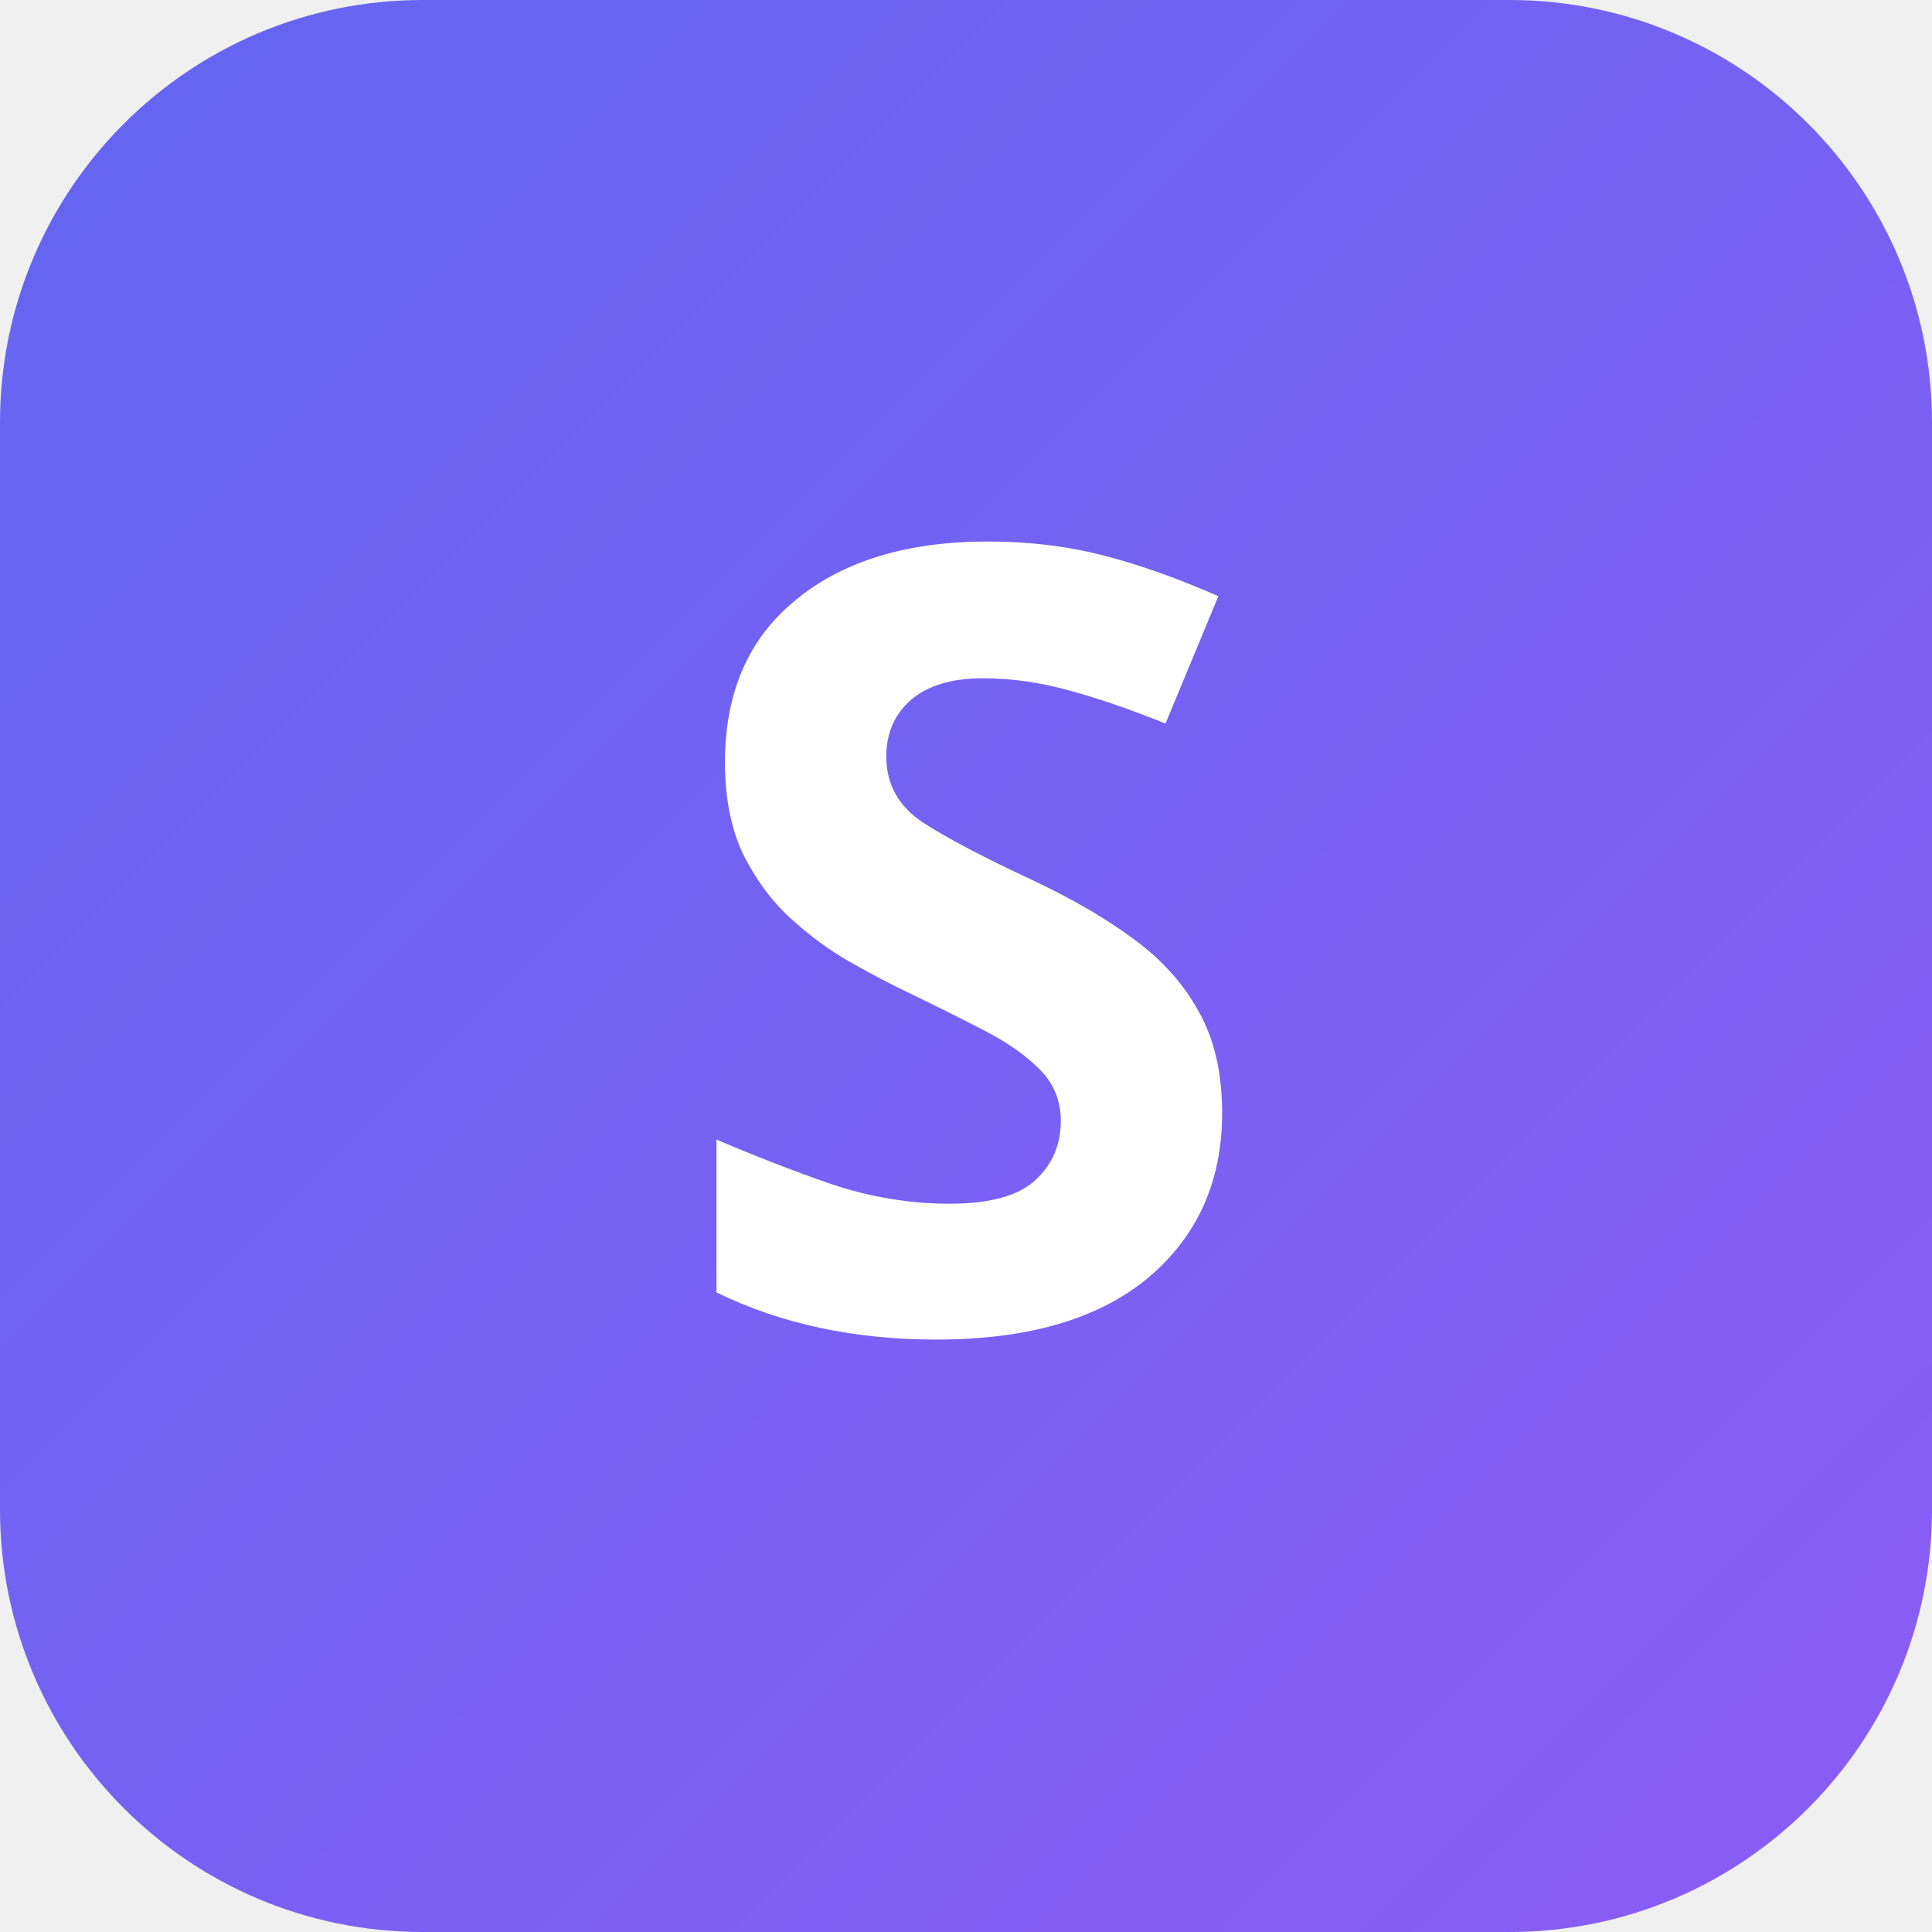
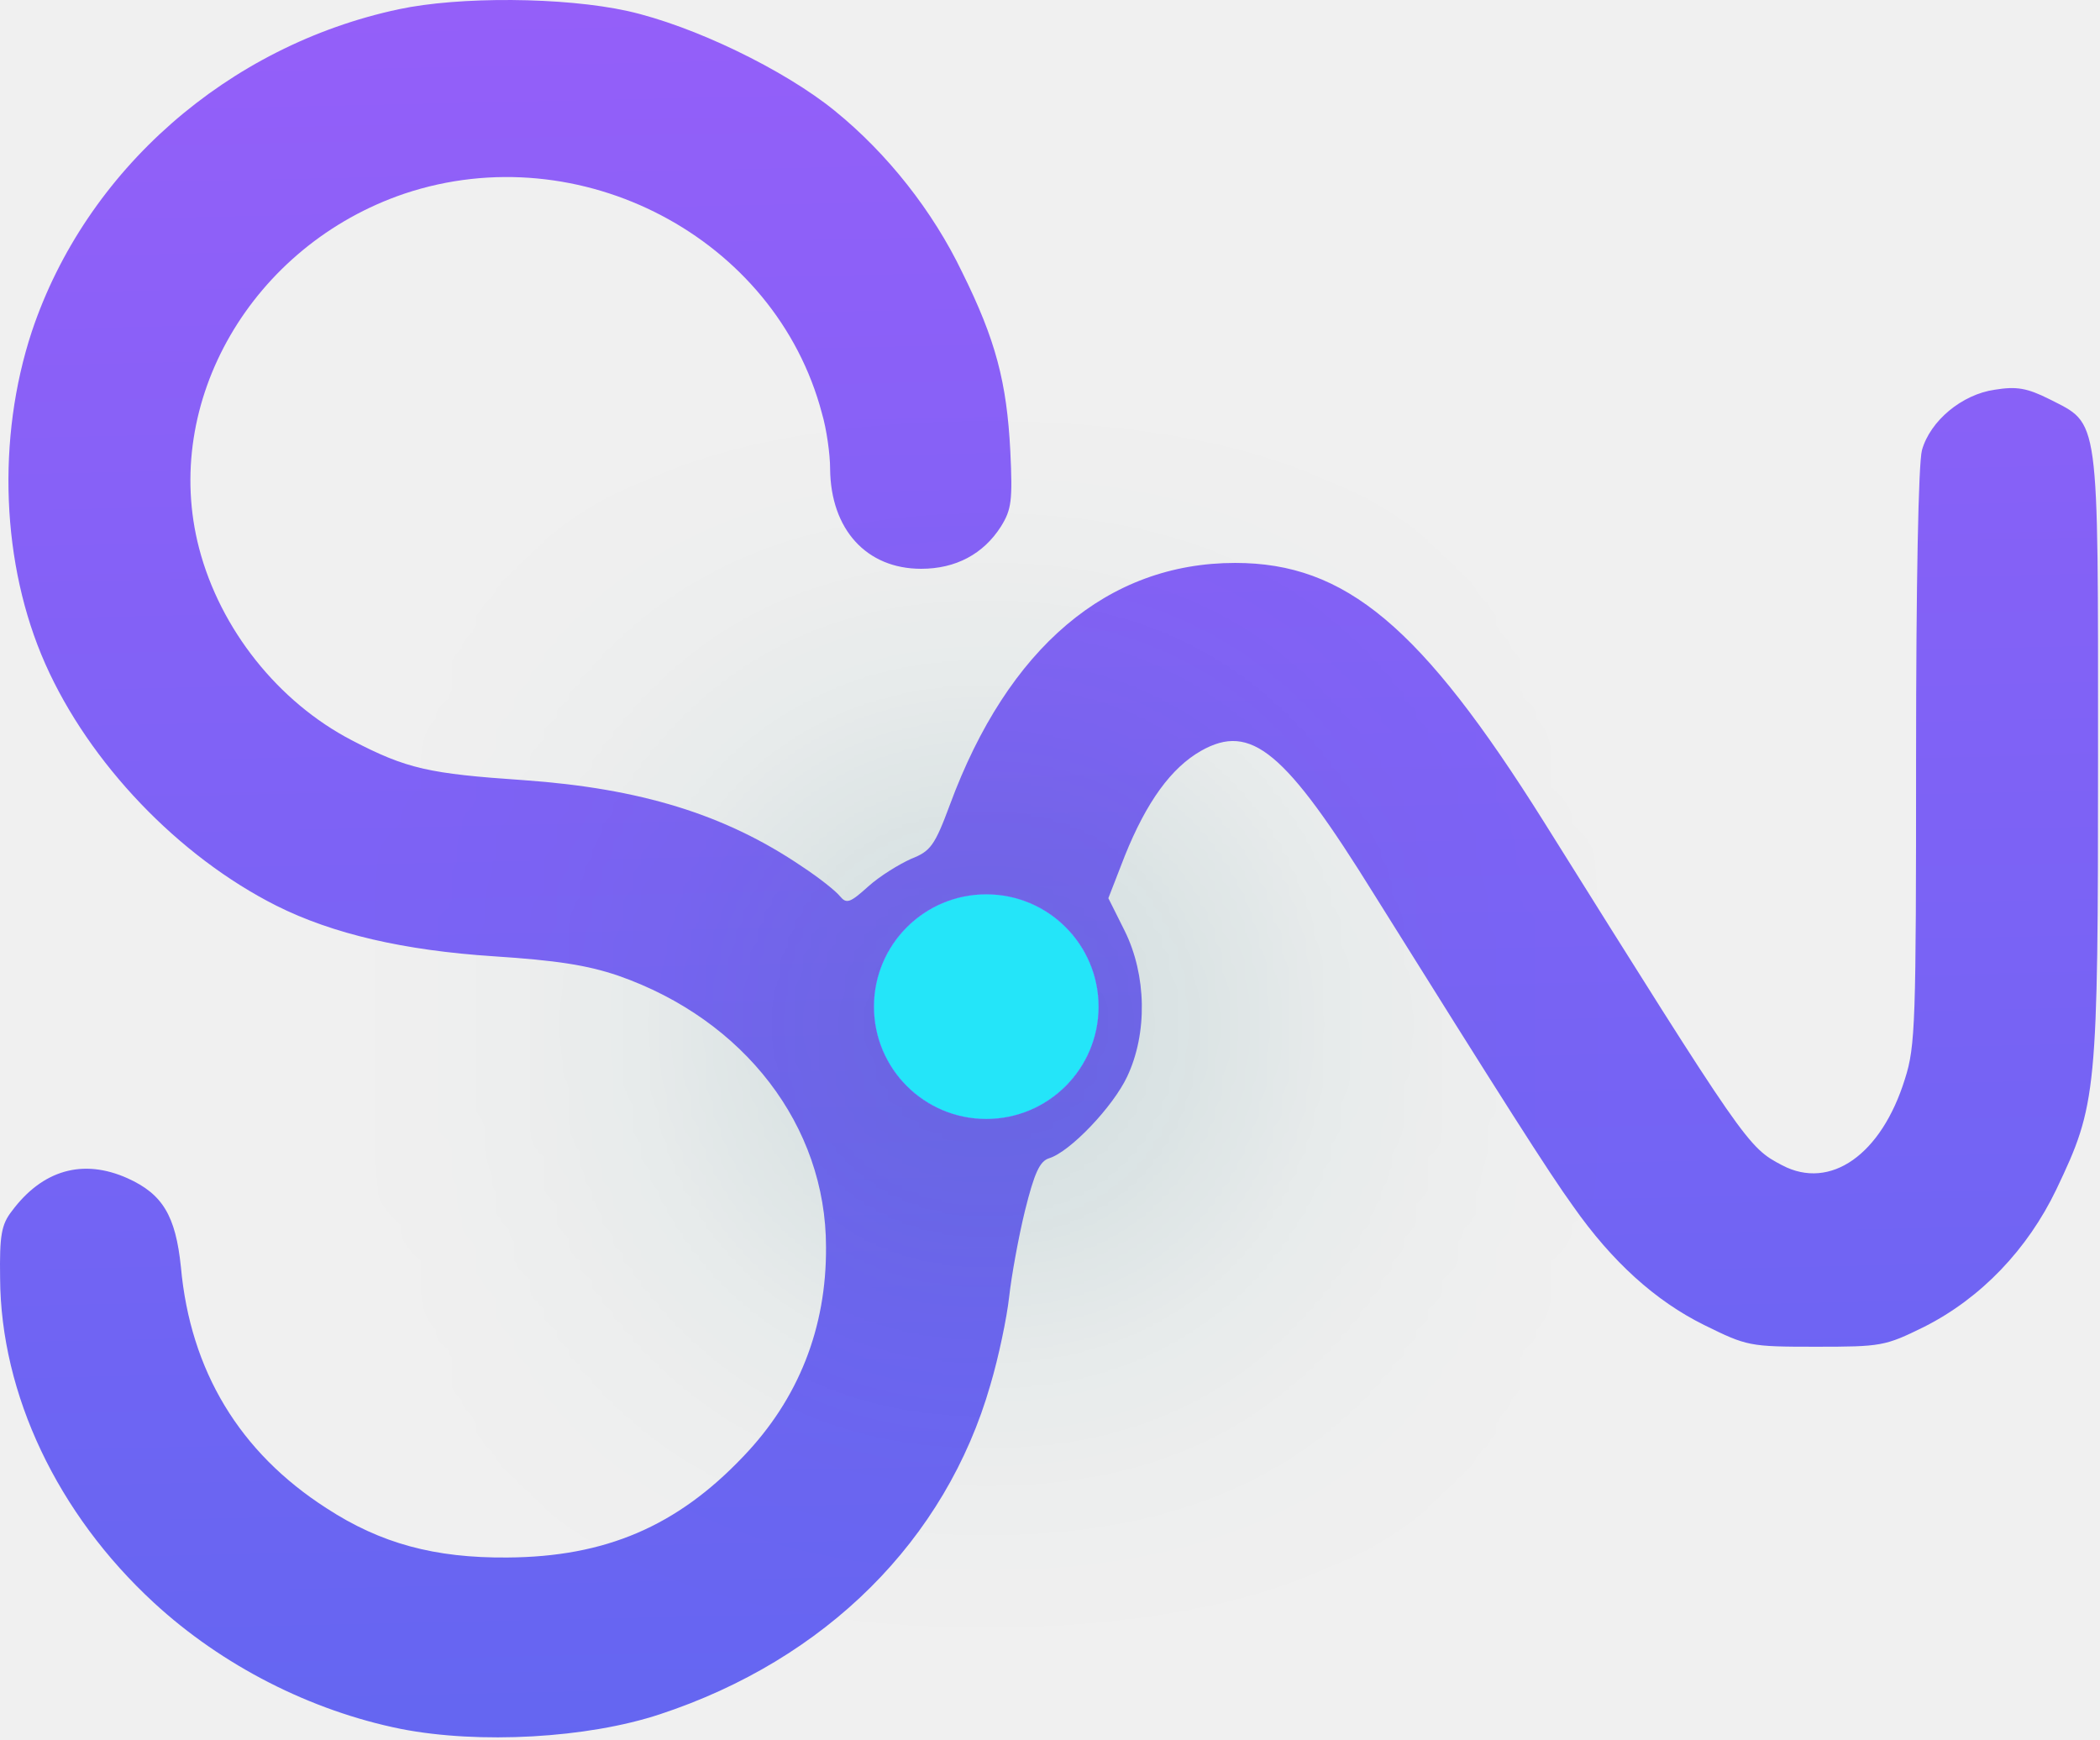
- <svg xmlns="http://www.w3.org/2000/svg" viewBox="0 0 32 32" width="32" height="32">
+ <svg xmlns="http://www.w3.org/2000/svg" width="477" height="395" viewBox="0 0 477 395" fill="none">
+   <path d="M90.556 2.104C51.756 10.371 19.489 38.638 7.223 75.304C-0.777 99.571 0.289 128.238 10.289 150.771C20.289 173.304 40.556 194.504 62.823 205.704C75.623 212.104 91.756 215.838 112.156 217.171C126.423 218.104 133.356 219.171 140.423 221.571C169.089 231.571 187.623 255.704 187.623 283.171C187.756 301.571 181.356 317.704 168.823 330.771C153.756 346.638 137.489 353.571 115.223 353.704C98.689 353.838 86.423 350.504 74.156 342.504C54.423 329.838 43.223 311.304 41.089 287.704C39.889 276.104 36.956 271.171 28.956 267.571C18.823 263.038 9.623 265.704 2.689 275.038C0.289 278.104 -0.111 280.638 0.023 290.238C0.156 316.638 13.089 343.838 34.956 363.971C50.423 378.238 70.556 388.504 91.089 392.638C108.823 396.104 133.356 394.771 149.889 389.304C187.489 376.904 214.823 349.838 224.956 314.504C226.823 308.238 228.689 299.304 229.223 294.504C229.756 289.704 231.356 280.904 232.823 274.904C234.956 266.371 236.156 263.704 238.289 263.038C243.089 261.571 252.823 251.304 256.023 244.504C260.689 234.638 260.423 221.438 255.489 211.438L251.756 203.971L255.489 194.371C260.423 182.104 266.023 174.371 272.823 170.504C284.156 164.104 291.889 170.504 312.156 203.171C341.089 249.438 351.756 266.238 357.356 273.971C366.156 286.504 376.023 295.438 387.089 300.904C396.823 305.704 397.356 305.838 412.423 305.838C427.356 305.838 428.156 305.704 437.089 301.304C450.023 294.771 460.556 283.704 467.089 270.104C476.289 250.771 476.556 248.504 476.556 171.571C476.556 93.304 476.956 96.504 465.489 90.638C460.423 88.104 458.023 87.704 453.089 88.504C445.623 89.571 438.423 95.571 436.556 102.238C435.756 105.304 435.223 132.104 435.223 172.104C435.223 232.104 435.089 237.571 432.689 245.038C427.356 262.238 415.756 270.371 404.823 264.638C396.956 260.504 396.689 260.104 350.689 186.638C322.823 142.238 305.623 127.838 280.556 127.838C251.623 127.838 228.956 147.038 215.756 182.771C212.289 192.104 211.356 193.304 206.956 195.038C204.289 196.238 199.889 198.904 197.223 201.304C193.089 205.038 192.289 205.304 190.823 203.571C189.889 202.371 186.023 199.304 182.156 196.771C164.689 184.904 145.356 179.038 118.956 177.171C97.489 175.704 92.423 174.638 79.889 168.104C63.223 159.438 50.023 142.904 45.223 124.504C36.556 91.304 57.223 55.704 91.889 43.971C131.756 30.638 176.156 53.971 186.689 93.838C187.756 97.438 188.556 103.171 188.556 106.504C188.689 120.238 196.823 129.171 209.223 129.171C217.089 129.171 223.356 125.838 227.356 119.571C229.756 115.704 230.023 113.704 229.489 102.504C228.689 86.771 226.156 77.171 218.556 61.838C211.889 47.971 201.623 34.904 189.623 25.171C178.156 15.838 157.489 5.838 142.556 2.504C128.023 -0.696 104.289 -0.829 90.556 2.104ZM233.023 205.604C233.956 206.671 236.023 209.705 236.023 207.104C236.023 210.838 243.489 212.838 245.756 217.104C248.556 222.438 249.056 231.404 246.523 236.604C245.323 239.138 238.79 241.871 243.023 243.104C242.356 243.104 239.523 243.304 239.523 244.504C239.523 245.971 232.157 244.971 233.023 249.604C219.156 257.338 215.656 253.204 207.523 241.604C204.19 236.671 202.39 238.404 202.523 231.604C202.656 222.804 201.923 218.304 207.523 213.104C214.19 206.838 229.423 201.204 233.023 205.604Z" fill="url(#paint0_linear_7_69)" />
+   <g filter="url(#filter0_d_7_69)">
+     <circle cx="224.023" cy="228.604" r="25.5" fill="#24E5F9" />
+   </g>
  <defs>
-     <linearGradient id="g" x1="0%" y1="0%" x2="100%" y2="100%">
-       <stop offset="0%" stop-color="#6366F1" />
-       <stop offset="100%" stop-color="#8B5CF6" />
+     <filter id="filter0_d_7_69" x="78.523" y="87.105" width="291" height="291" filterUnits="userSpaceOnUse" color-interpolation-filters="sRGB">
+       <feFlood flood-opacity="0" result="BackgroundImageFix" />
+       <feColorMatrix in="SourceAlpha" type="matrix" values="0 0 0 0 0 0 0 0 0 0 0 0 0 0 0 0 0 0 127 0" result="hardAlpha" />
+       <feMorphology radius="19" operator="dilate" in="SourceAlpha" result="effect1_dropShadow_7_69" />
+       <feOffset dy="4" />
+       <feGaussianBlur stdDeviation="50.5" />
+       <feComposite in2="hardAlpha" operator="out" />
+       <feColorMatrix type="matrix" values="0 0 0 0 0.129 0 0 0 0 0.459 0 0 0 0 0.49 0 0 0 1 0" />
+       <feBlend mode="normal" in2="BackgroundImageFix" result="effect1_dropShadow_7_69" />
+       <feBlend mode="normal" in="SourceGraphic" in2="effect1_dropShadow_7_69" result="shape" />
+     </filter>
+     <linearGradient id="paint0_linear_7_69" x1="247.023" y1="402.104" x2="238.246" y2="-0.066" gradientUnits="userSpaceOnUse">
+       <stop stop-color="#6366F1" />
+       <stop offset="1" stop-color="#945FF9" />
    </linearGradient>
  </defs>
-   <rect width="32" height="32" rx="7" fill="url(#g)" />
-   <text x="16" y="22" font-family="system-ui,sans-serif" font-size="18" font-weight="700" fill="#fff" text-anchor="middle">S</text>
</svg>
